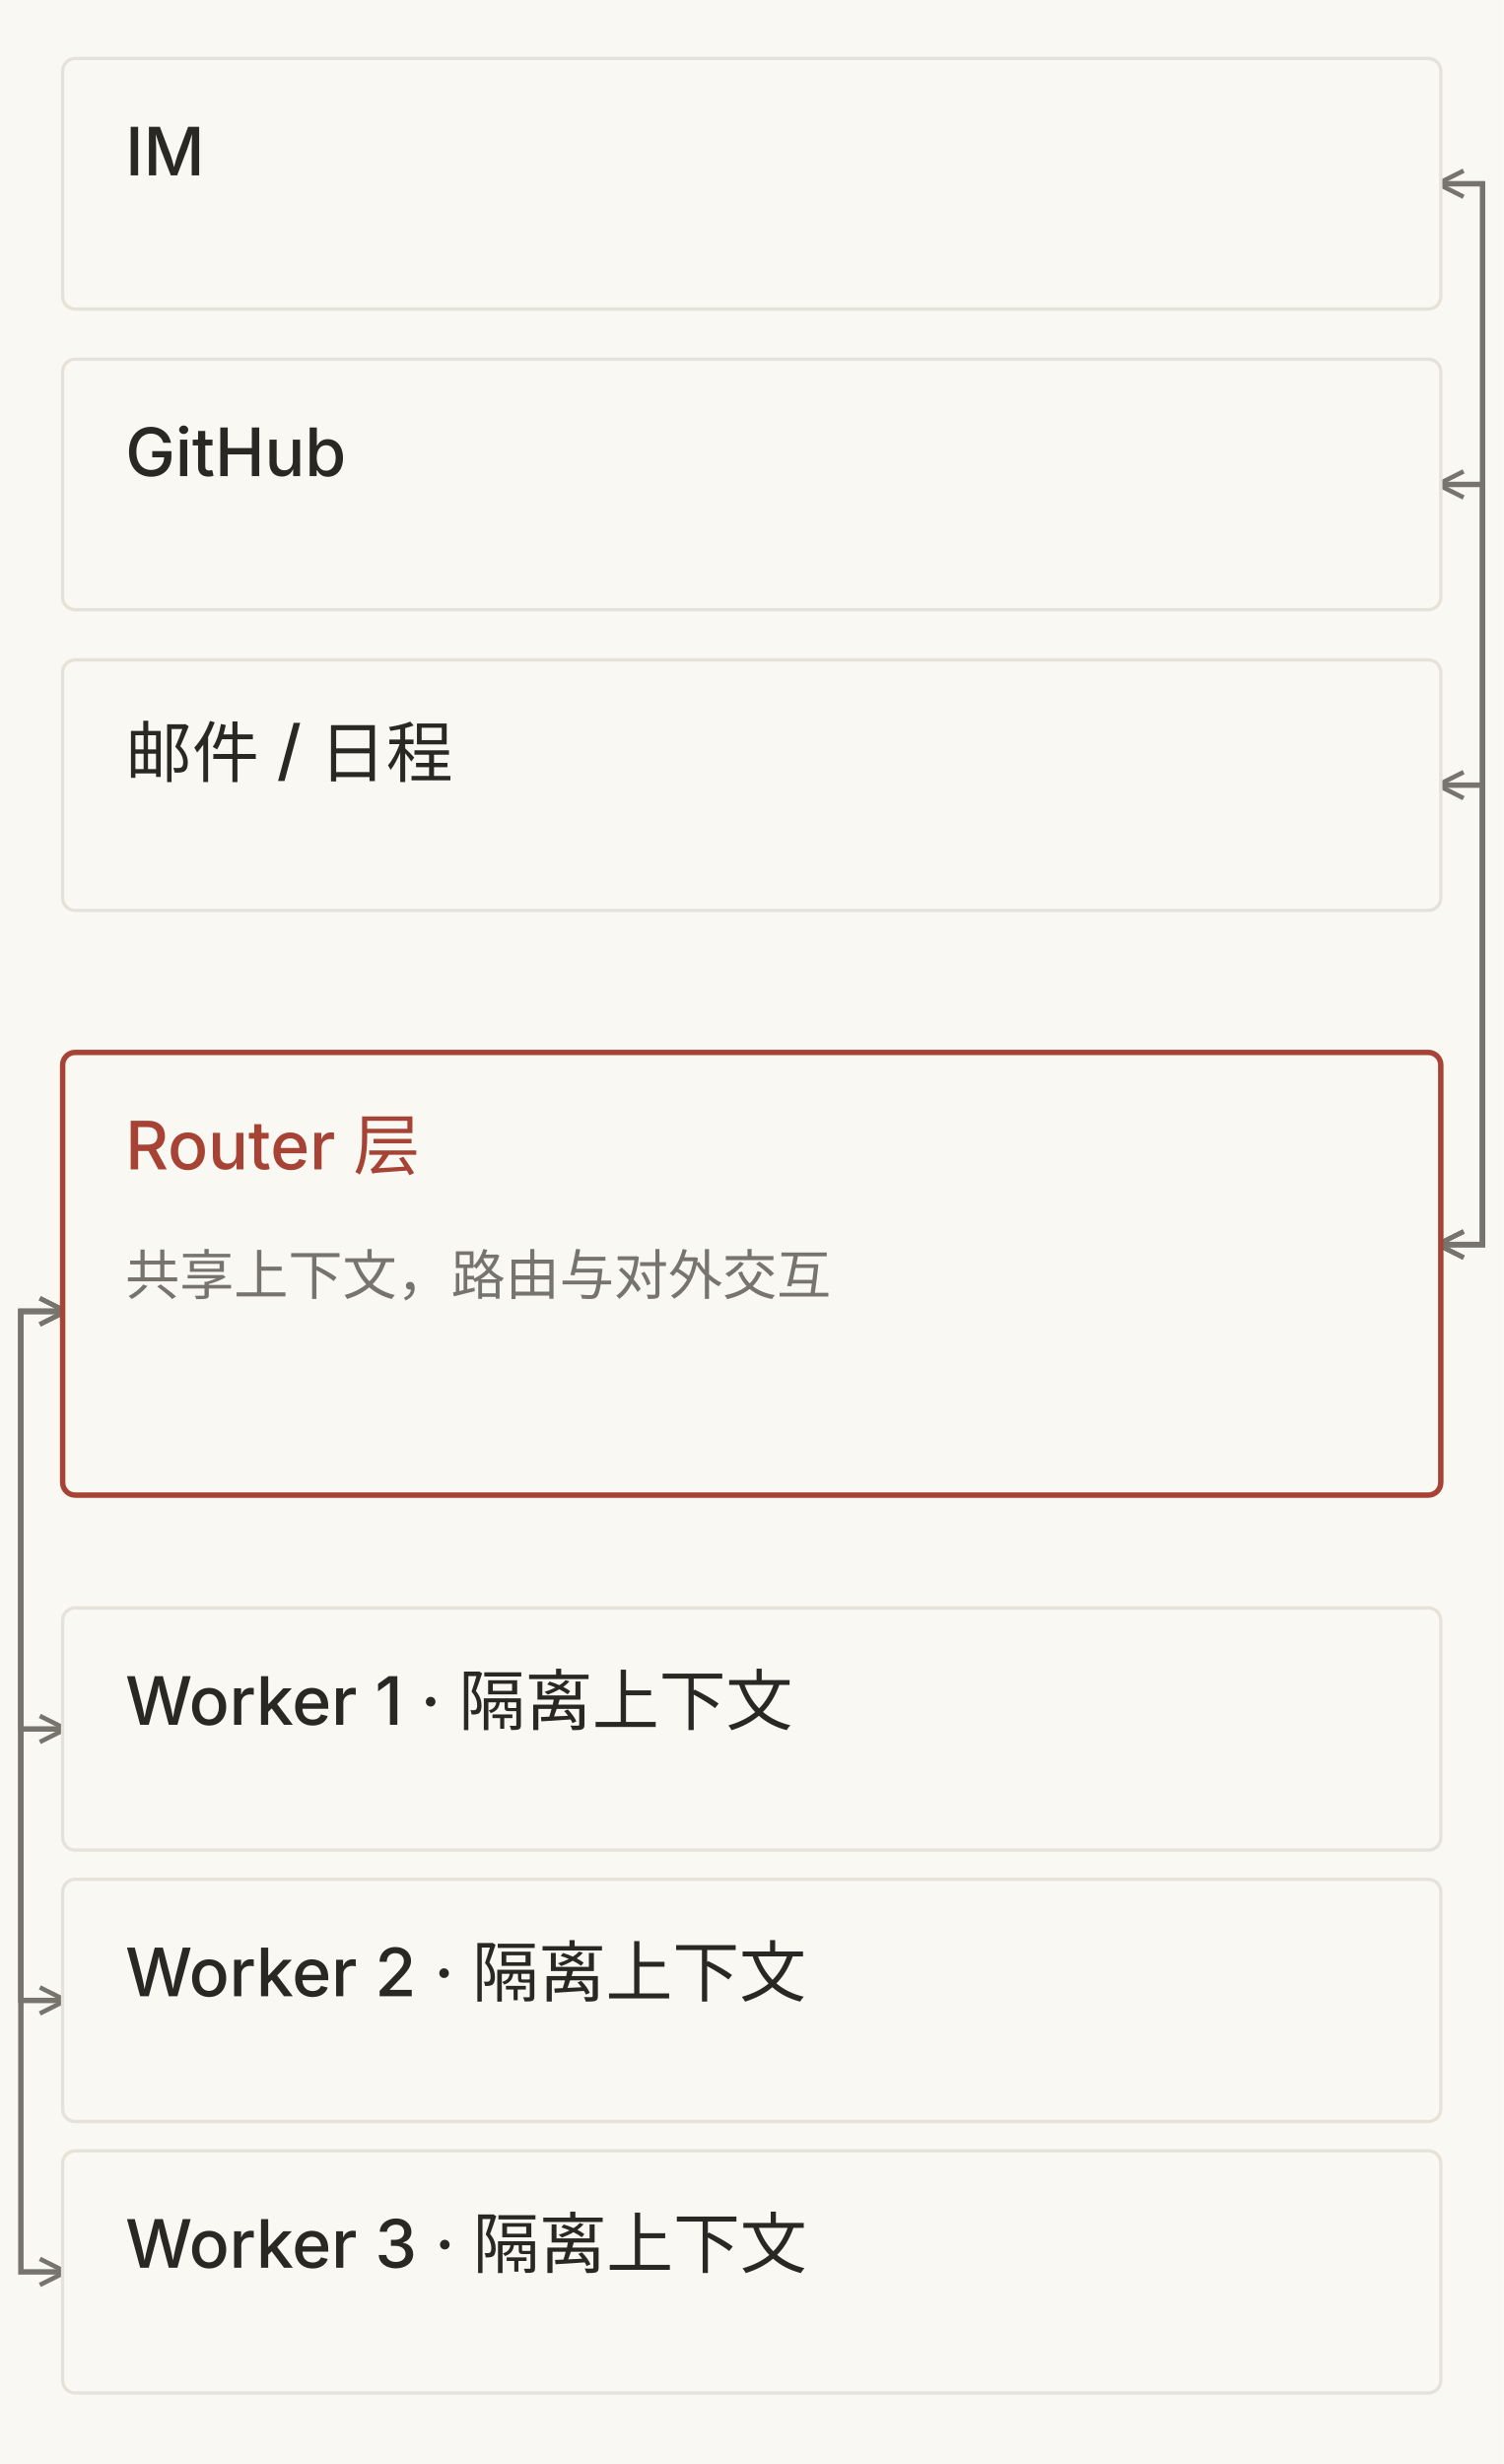
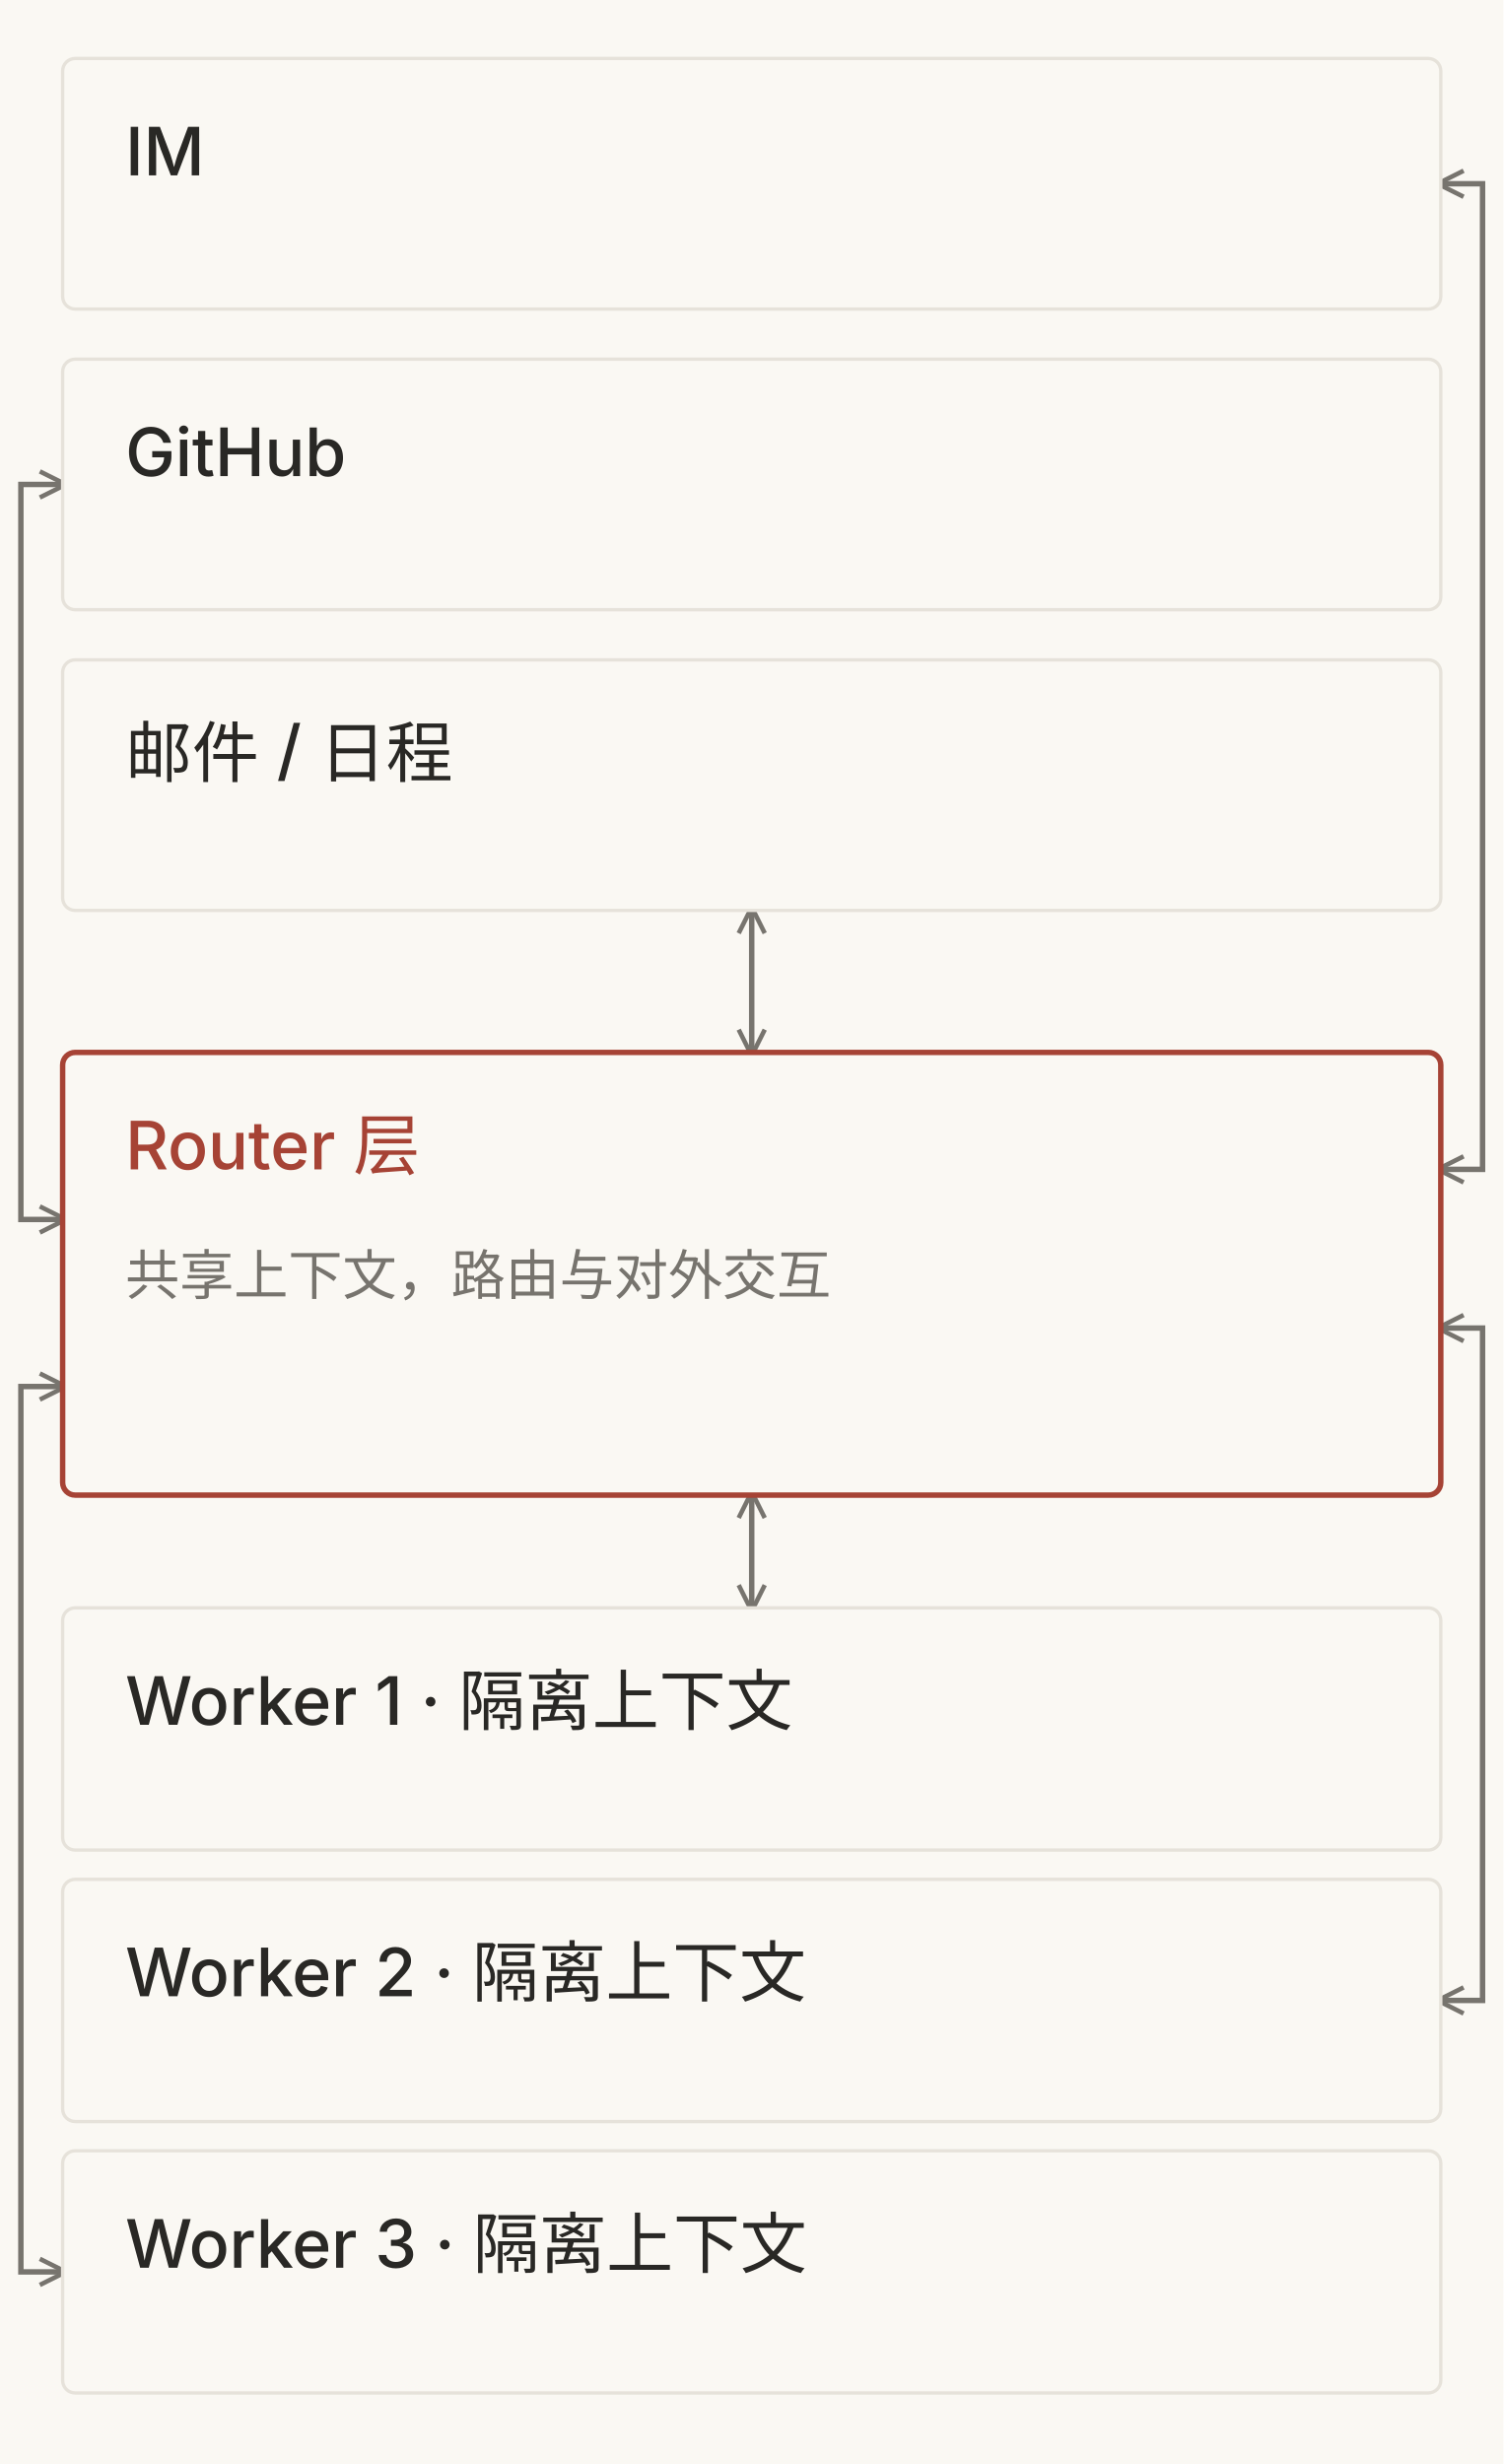
<svg xmlns="http://www.w3.org/2000/svg" width="360" height="590" viewBox="0 0 360 590" role="img" aria-labelledby="title desc">
  <defs>
    <marker id="arrow-accent" viewBox="0 0 10 10" refX="8" refY="5" markerWidth="6" markerHeight="6" orient="auto-start-reverse">
      <path d="M1 1 L9 5 L1 9" fill="none" stroke="#a64335" stroke-width="1.4" />
    </marker>
    <marker id="arrow-muted" viewBox="0 0 10 10" refX="8" refY="5" markerWidth="6" markerHeight="6" orient="auto-start-reverse">
      <path d="M1 1 L9 5 L1 9" fill="none" stroke="#77746e" stroke-width="1.4" />
    </marker>
  </defs>
  <rect width="360" height="590" fill="#faf8f3" />
  <g font-family="-apple-system,BlinkMacSystemFont,Segoe UI,PingFang SC,Microsoft YaHei,sans-serif">
-     <polyline points="345,44 355,44 355,298 345,298" fill="none" stroke="#77746e" stroke-width="1.3" marker-end="url(#arrow-muted)" marker-start="url(#arrow-muted)" />
-     <polyline points="15,314 5,314 5,414 15,414" fill="none" stroke="#77746e" stroke-width="1.3" marker-end="url(#arrow-muted)" marker-start="url(#arrow-muted)" />
-     <polyline points="345,116 355,116 355,298 345,298" fill="none" stroke="#77746e" stroke-width="1.3" marker-end="url(#arrow-muted)" marker-start="url(#arrow-muted)" />
-     <polyline points="15,314 5,314 5,479 15,479" fill="none" stroke="#77746e" stroke-width="1.3" marker-end="url(#arrow-muted)" marker-start="url(#arrow-muted)" />
-     <polyline points="345,188 355,188 355,298 345,298" fill="none" stroke="#77746e" stroke-width="1.3" marker-end="url(#arrow-muted)" marker-start="url(#arrow-muted)" />
-     <polyline points="15,314 5,314 5,544 15,544" fill="none" stroke="#77746e" stroke-width="1.3" marker-end="url(#arrow-muted)" marker-start="url(#arrow-muted)" />
+     <polyline points="345,44 355,44 355,280 345,280" fill="none" stroke="#77746e" stroke-width="1.3" marker-end="url(#arrow-muted)" marker-start="url(#arrow-muted)" />
+     <polyline points="180,358 180,385" fill="none" stroke="#77746e" stroke-width="1.3" marker-end="url(#arrow-muted)" marker-start="url(#arrow-muted)" />
+     <polyline points="15,116 5,116 5,292 15,292" fill="none" stroke="#77746e" stroke-width="1.3" marker-end="url(#arrow-muted)" marker-start="url(#arrow-muted)" />
+     <polyline points="345,318 355,318 355,479 345,479" fill="none" stroke="#77746e" stroke-width="1.3" marker-end="url(#arrow-muted)" marker-start="url(#arrow-muted)" />
+     <polyline points="180,218 180,252" fill="none" stroke="#77746e" stroke-width="1.3" marker-end="url(#arrow-muted)" marker-start="url(#arrow-muted)" />
+     <polyline points="15,332 5,332 5,544 15,544" fill="none" stroke="#77746e" stroke-width="1.3" marker-end="url(#arrow-muted)" marker-start="url(#arrow-muted)" />
    <rect x="15" y="14" width="330" height="60" rx="3" fill="#faf8f3" stroke="#e6e2da" stroke-width="0.8" />
    <text x="30" y="42" font-size="16" fill="#292825" font-weight="500" data-node="c0" data-max-width="300">IM</text>
    <rect x="15" y="86" width="330" height="60" rx="3" fill="#faf8f3" stroke="#e6e2da" stroke-width="0.8" />
    <text x="30" y="114" font-size="16" fill="#292825" font-weight="500" data-node="c1" data-max-width="300">GitHub</text>
    <rect x="15" y="158" width="330" height="60" rx="3" fill="#faf8f3" stroke="#e6e2da" stroke-width="0.8" />
    <text x="30" y="186" font-size="16" fill="#292825" font-weight="500" data-node="c2" data-max-width="300">邮件 / 日程</text>
    <rect x="15" y="252" width="330" height="106" rx="3" fill="#faf8f3" stroke="#a64335" stroke-width="1.3" />
    <text x="30" y="280" font-size="16" fill="#a64335" font-weight="500" data-node="router" data-max-width="300">Router 层</text>
    <text x="30" y="310" font-size="13" fill="#77746e" font-weight="400" data-node="router" data-max-width="300">共享上下文，路由与对外交互</text>
    <rect x="15" y="385" width="330" height="58" rx="3" fill="#faf8f3" stroke="#e6e2da" stroke-width="0.8" />
    <text x="30" y="413" font-size="16" fill="#292825" font-weight="500" data-node="w0" data-max-width="300">Worker 1 · 隔离上下文</text>
    <rect x="15" y="450" width="330" height="58" rx="3" fill="#faf8f3" stroke="#e6e2da" stroke-width="0.8" />
    <text x="30" y="478" font-size="16" fill="#292825" font-weight="500" data-node="w1" data-max-width="300">Worker 2 · 隔离上下文</text>
    <rect x="15" y="515" width="330" height="58" rx="3" fill="#faf8f3" stroke="#e6e2da" stroke-width="0.8" />
    <text x="30" y="543" font-size="16" fill="#292825" font-weight="500" data-node="w2" data-max-width="300">Worker 3 · 隔离上下文</text>
  </g>
</svg>
